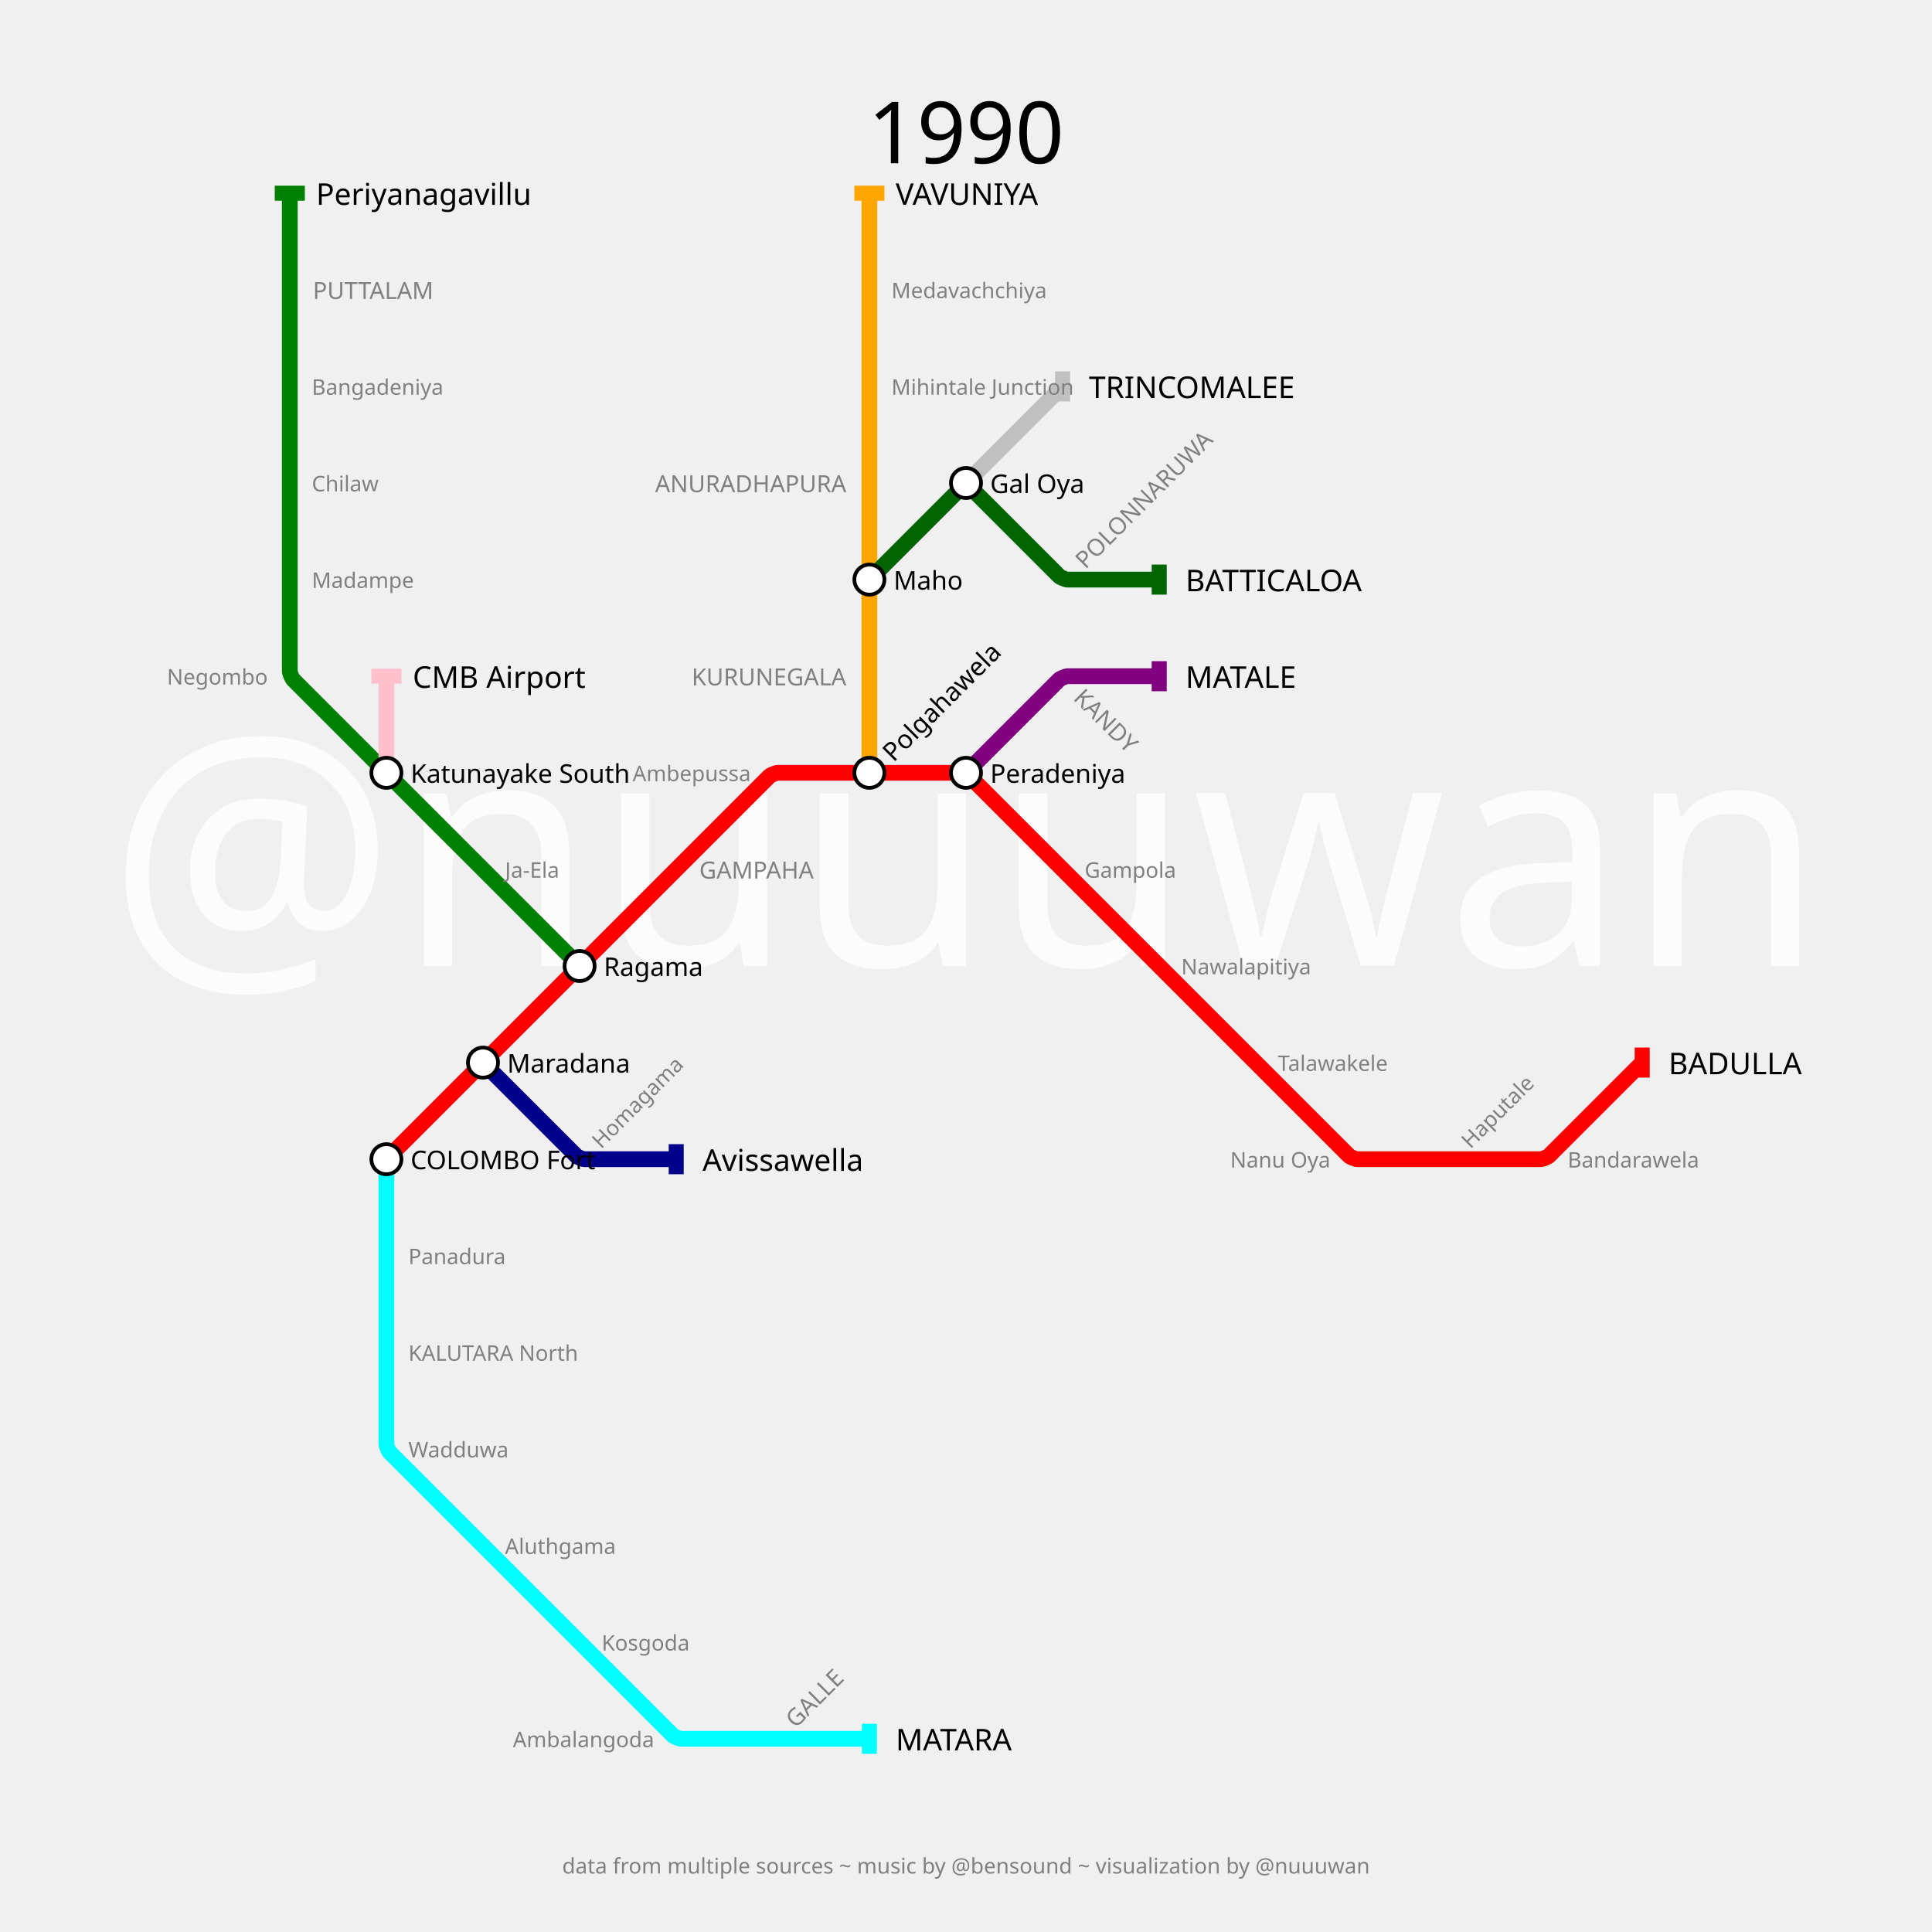
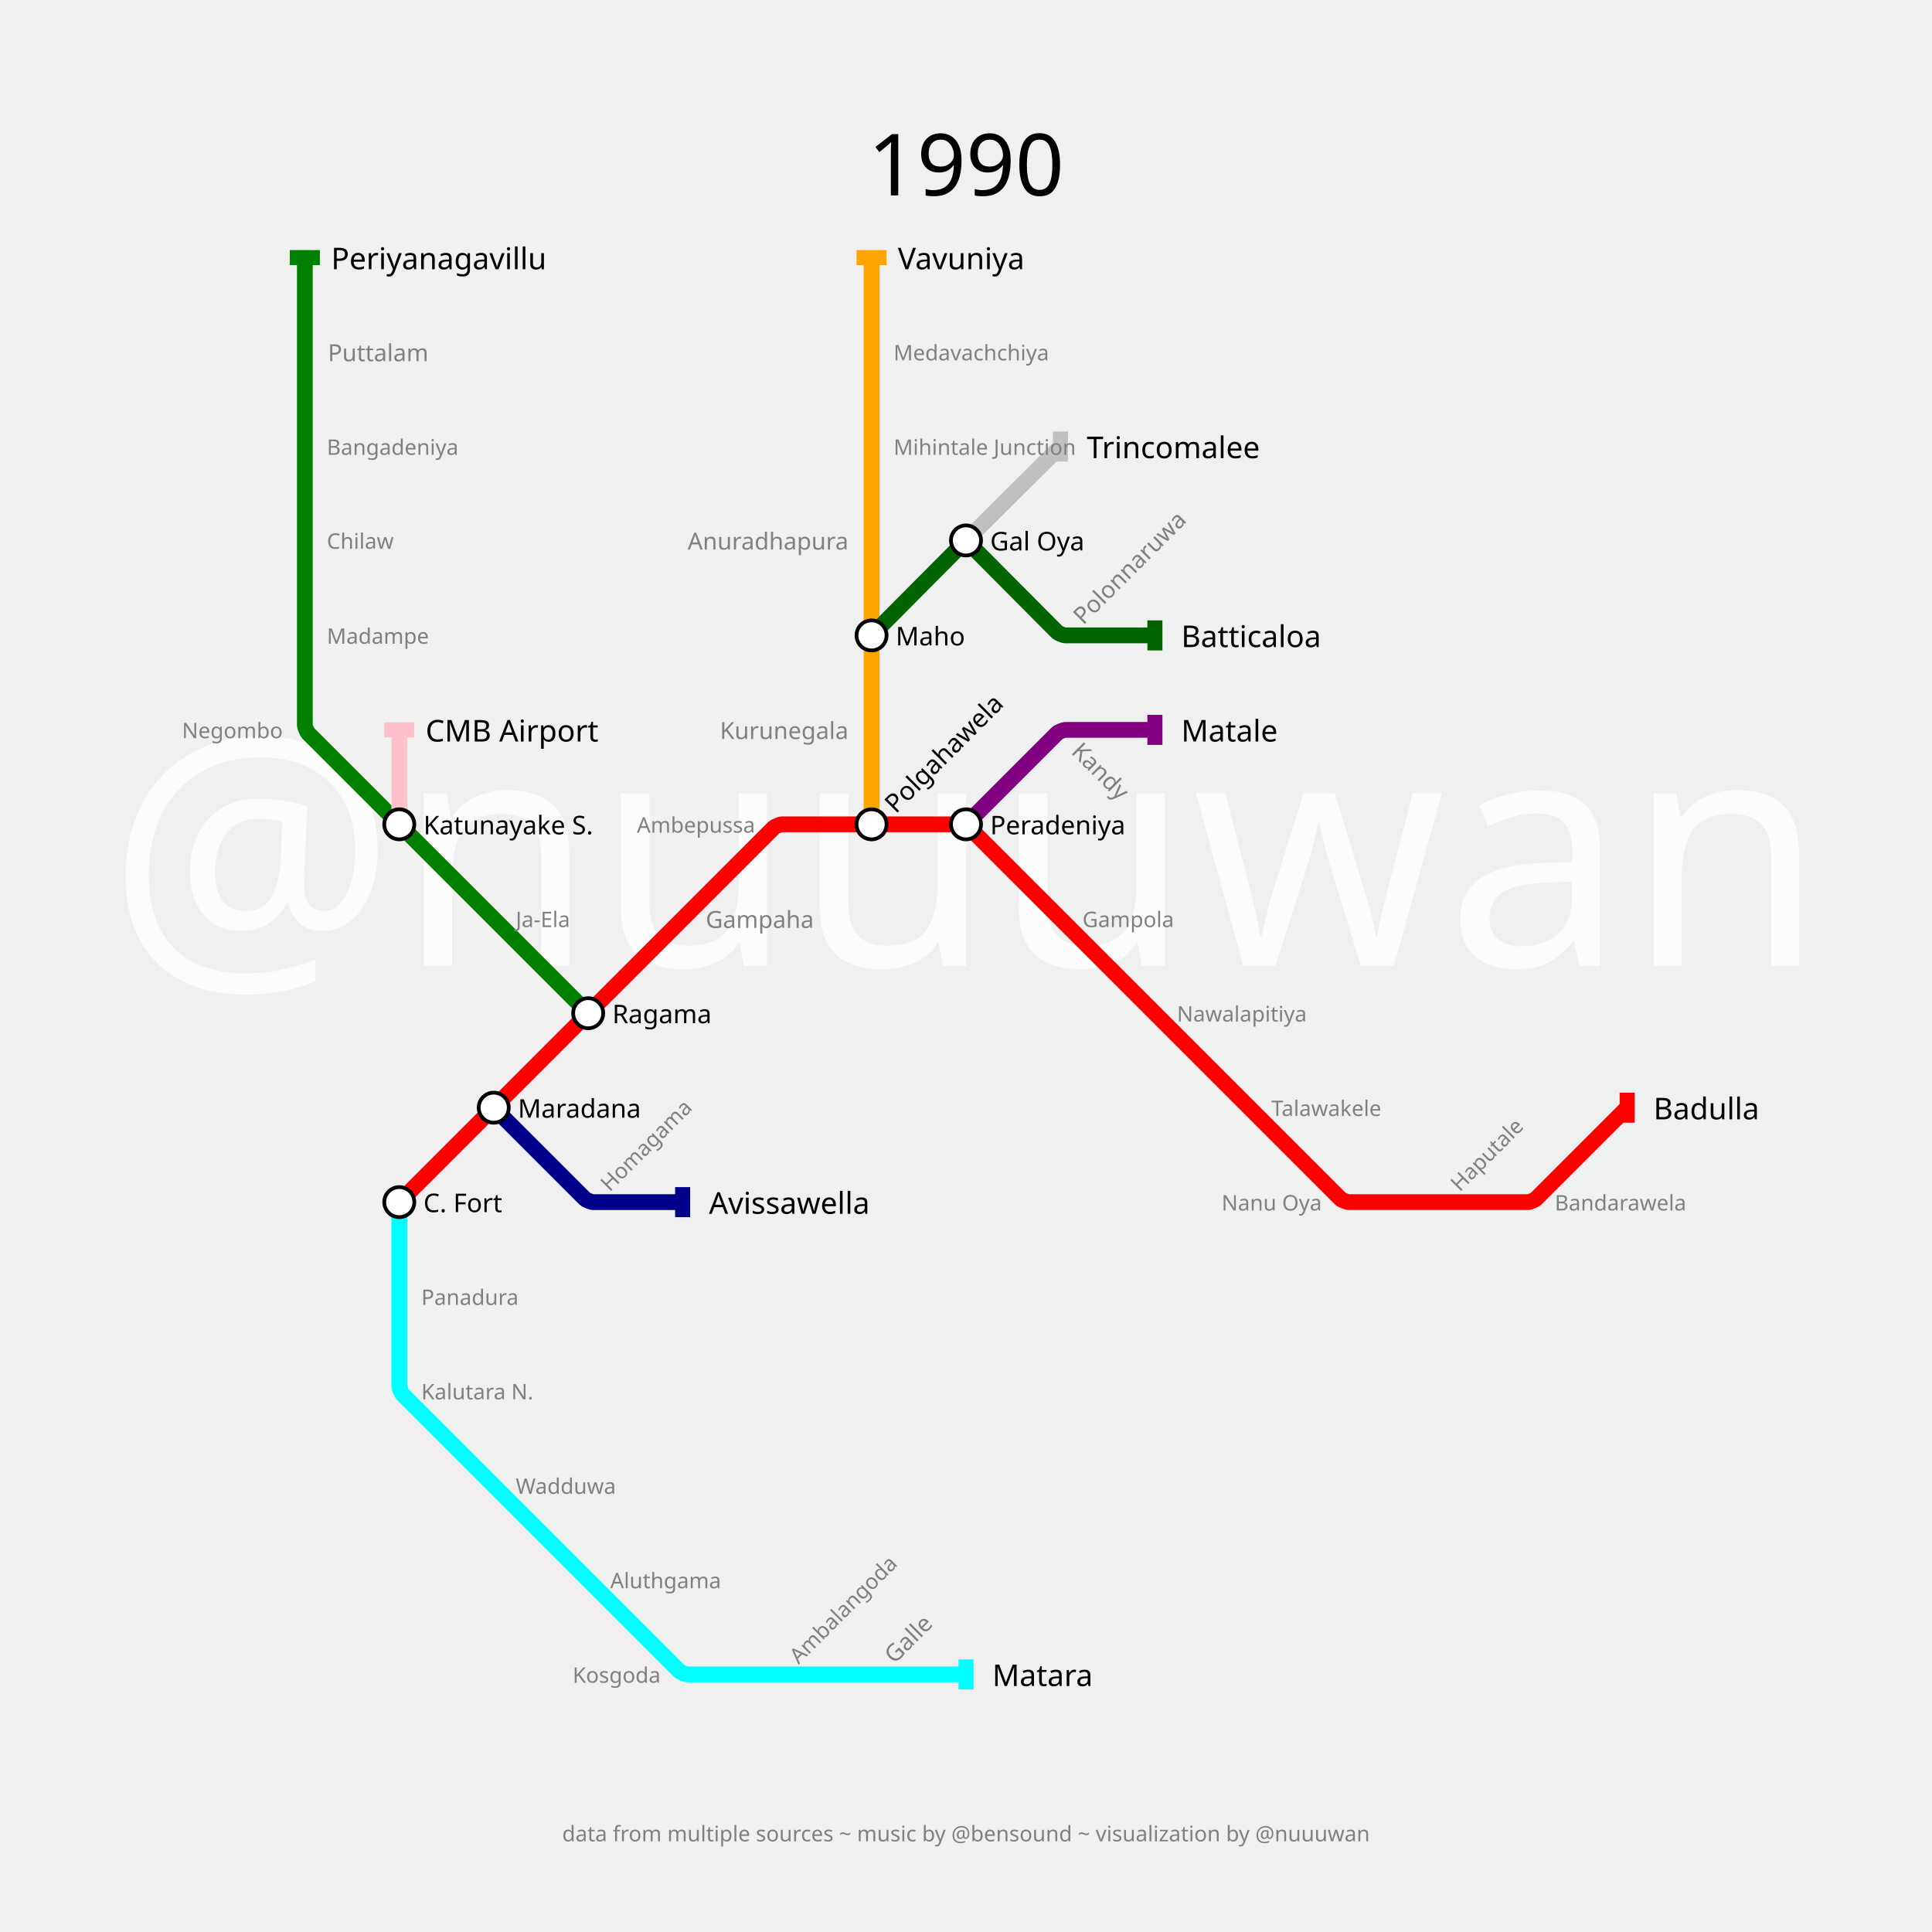
- <svg xmlns="http://www.w3.org/2000/svg" width="3600" height="3600" padding="360">
+ <svg xmlns="http://www.w3.org/2000/svg" width="3600" height="3600" padding="480">
  <text fill="#fcfcfc" stroke="none" font-size="600.0" font-family="p22" x="1800.0" y="1800.0" text-anchor="middle" dominant-baseline="center">@nuuuwan</text>
-   <text fill="black" stroke="none" font-size="160" font-family="p22" x="1800.0" y="180.0" text-anchor="middle" dominant-baseline="hanging">1990</text>
-   <text fill="gray" stroke="none" font-size="40" font-family="p22" x="1800.0" y="230.0" text-anchor="middle" dominant-baseline="hanging" />
-   <text fill="gray" stroke="none" font-size="40" font-family="p22" x="1800.0" y="3460.0" text-anchor="middle" dominant-baseline="text-top">data from multiple sources ~ music by @bensound ~ visualization by @nuuuwan</text>
+   <text fill="black" stroke="none" font-size="160" font-family="p22" x="1800.0" y="240.0" text-anchor="middle" dominant-baseline="hanging">1990</text>
+   <text fill="gray" stroke="none" font-size="40" font-family="p22" x="1800.0" y="290.0" text-anchor="middle" dominant-baseline="hanging" />
+   <text fill="gray" stroke="none" font-size="40" font-family="p22" x="1800.0" y="3400.0" text-anchor="middle" dominant-baseline="text-top">data from multiple sources ~ music by @bensound ~ visualization by @nuuuwan</text>
  <g>
-     <path fill="none" stroke-width="29.4" stroke-opacity="1" d="M 720.0,2160.0 L 900.0,1980.0 L 1080.0,1800.0 L 1260.0,1620.0 L 1433.636,1446.364 C 1435.757,1444.243 1446.0,1440.0 1449.0,1440.0 L 1620.0,1440.0 L 1791.0,1440.0 C 1794.0,1440.0 1804.243,1444.243 1806.364,1446.364 L 1980.0,1620.0 L 2160.0,1800.0 L 2340.0,1980.0 L 2513.636,2153.636 C 2515.757,2155.757 2526.0,2160.0 2529.0,2160.0 L 2700.0,2160.0 L 2871.0,2160.0 C 2874.0,2160.0 2884.243,2155.757 2886.364,2153.636 L 3060.0,1980.0" stroke="red" />
-     <rect stroke="none" fill-opacity="1" x="3046" y="1952" width="28" height="56" fill="red" />
+     <path fill="none" stroke-width="29.4" stroke-opacity="1" d="M 744.0,2240.0 L 920.0,2064.0 L 1096.0,1888.0 L 1272.0,1712.0 L 1441.777,1542.223 C 1443.852,1540.148 1453.867,1536.0 1456.8,1536.0 L 1624.0,1536.0 L 1791.2,1536.0 C 1794.133,1536.0 1804.148,1540.148 1806.223,1542.223 L 1976.0,1712.0 L 2152.0,1888.0 L 2328.0,2064.0 L 2497.777,2233.777 C 2499.852,2235.852 2509.867,2240.0 2512.8,2240.0 L 2680.0,2240.0 L 2847.2,2240.0 C 2850.133,2240.0 2860.148,2235.852 2862.223,2233.777 L 3032.0,2064.0" stroke="red" />
+     <rect stroke="none" fill-opacity="1" x="3018" y="2036" width="28" height="56" fill="red" />
  </g>
  <g>
-     <path fill="none" stroke-width="29.4" stroke-opacity="1" d="M 1800.0,1440.0 L 1973.636,1266.364 C 1975.757,1264.243 1986.0,1260.0 1989.0,1260.0 L 2160.0,1260.0" stroke="purple" />
-     <rect stroke="none" fill-opacity="1" x="2146" y="1232" width="28" height="56" fill="purple" />
+     <path fill="none" stroke-width="29.4" stroke-opacity="1" d="M 1800.0,1536.0 L 1969.777,1366.223 C 1971.852,1364.148 1981.867,1360.0 1984.8,1360.0 L 2152.0,1360.0" stroke="purple" />
+     <rect stroke="none" fill-opacity="1" x="2138" y="1332" width="28" height="56" fill="purple" />
  </g>
  <g>
-     <path fill="none" stroke-width="29.4" stroke-opacity="1" d="M 720.0,2160.0 L 720.0,2340.0 L 720.0,2520.0 L 720.0,2691.0 C 720.0,2694.0 724.243,2704.243 726.364,2706.364 L 900.0,2880.0 L 1080.0,3060.0 L 1253.636,3233.636 C 1255.757,3235.757 1266.0,3240.0 1269.0,3240.0 L 1440.0,3240.0 L 1620.0,3240.0" stroke="cyan" />
-     <rect stroke="none" fill-opacity="1" x="1606" y="3212" width="28" height="56" fill="cyan" />
+     <path fill="none" stroke-width="29.4" stroke-opacity="1" d="M 744.0,2240.0 L 744.0,2416.0 L 744.0,2583.2 C 744.0,2586.133 748.148,2596.148 750.223,2598.223 L 920.0,2768.0 L 1096.0,2944.0 L 1265.777,3113.777 C 1267.852,3115.852 1277.867,3120.0 1280.8,3120.0 L 1448.0,3120.0 L 1624.0,3120.0 L 1800.0,3120.0" stroke="cyan" />
+     <rect stroke="none" fill-opacity="1" x="1786" y="3092" width="28" height="56" fill="cyan" />
  </g>
  <g>
-     <path fill="none" stroke-width="29.4" stroke-opacity="1" d="M 1620.0,1440.0 L 1620.0,1260.0 L 1620.0,1080.0 L 1620.0,900.0 L 1620.0,720.0 L 1620.0,540.0 L 1620.0,360.0" stroke="orange" />
-     <rect stroke="none" fill-opacity="1" x="1592" y="346" width="56" height="28" fill="orange" />
+     <path fill="none" stroke-width="29.4" stroke-opacity="1" d="M 1624.0,1536.0 L 1624.0,1360.0 L 1624.0,1184.0 L 1624.0,1007.0 L 1624.0,832.0 L 1624.0,656.0 L 1624.0,480.0" stroke="orange" />
+     <rect stroke="none" fill-opacity="1" x="1596" y="466" width="56" height="28" fill="orange" />
  </g>
  <g>
-     <path fill="none" stroke-width="29.4" stroke-opacity="1" d="M 900.0,1980.0 L 1073.636,2153.636 C 1075.757,2155.757 1086.0,2160.0 1089.0,2160.0 L 1260.0,2160.0" stroke="darkblue" />
-     <rect stroke="none" fill-opacity="1" x="1246" y="2132" width="28" height="56" fill="darkblue" />
+     <path fill="none" stroke-width="29.4" stroke-opacity="1" d="M 920.0,2064.0 L 1089.777,2233.777 C 1091.852,2235.852 1101.867,2240.0 1104.8,2240.0 L 1272.0,2240.0" stroke="darkblue" />
+     <rect stroke="none" fill-opacity="1" x="1258" y="2212" width="28" height="56" fill="darkblue" />
  </g>
  <g>
-     <path fill="none" stroke-width="29.4" stroke-opacity="1" d="M 1080.0,1800.0 L 900.0,1620.0 L 720.0,1440.0 L 546.364,1266.364 C 544.243,1264.243 540.0,1254.0 540.0,1251.0 L 540.0,1080.0 L 540.0,900.0 L 540.0,720.0 L 540.0,540.0 L 540.0,360.0" stroke="green" />
-     <rect stroke="none" fill-opacity="1" x="512" y="346" width="56" height="28" fill="green" />
+     <path fill="none" stroke-width="29.4" stroke-opacity="1" d="M 1096.0,1888.0 L 920.0,1712.0 L 744.0,1536.0 L 574.223,1366.223 C 572.148,1364.148 568.0,1354.133 568.0,1351.2 L 568.0,1184.0 L 568.0,1007.0 L 568.0,832.0 L 568.0,656.0 L 568.0,480.0" stroke="green" />
+     <rect stroke="none" fill-opacity="1" x="540" y="466" width="56" height="28" fill="green" />
  </g>
  <g>
-     <path fill="none" stroke-width="29.4" stroke-opacity="1" d="M 1620.0,1080.0 L 1791.0,909.0 C 1794.0,906.0 1806.0,906.0 1809.0,909.0 L 1973.636,1073.636 C 1975.757,1075.757 1986.0,1080.0 1989.0,1080.0 L 2160.0,1080.0" stroke="darkgreen" />
-     <rect stroke="none" fill-opacity="1" x="2146" y="1052" width="28" height="56" fill="darkgreen" />
+     <path fill="none" stroke-width="29.4" stroke-opacity="1" d="M 1624.0,1184.0 L 1791.2,1015.85 C 1794.133,1012.9 1805.867,1012.9 1808.8,1015.85 L 1969.795,1177.76 C 1971.863,1179.84 1981.867,1184.0 1984.8,1184.0 L 2152.0,1184.0" stroke="darkgreen" />
+     <rect stroke="none" fill-opacity="1" x="2138" y="1156" width="28" height="56" fill="darkgreen" />
  </g>
  <g>
-     <path fill="none" stroke-width="29.4" stroke-opacity="1" d="M 1800.0,900.0 L 1980.0,720.0" stroke="silver" />
-     <rect stroke="none" fill-opacity="1" x="1966" y="692" width="28" height="56" fill="silver" />
+     <path fill="none" stroke-width="29.4" stroke-opacity="1" d="M 1800.0,1007.0 L 1976.0,832.0" stroke="silver" />
+     <rect stroke="none" fill-opacity="1" x="1962" y="804" width="28" height="56" fill="silver" />
  </g>
  <g>
-     <path fill="none" stroke-width="29.4" stroke-opacity="1" d="M 720.0,1440.0 L 720.0,1260.0" stroke="pink" />
-     <rect stroke="none" fill-opacity="1" x="692" y="1246" width="56" height="28" fill="pink" />
+     <path fill="none" stroke-width="29.4" stroke-opacity="1" d="M 744.0,1536.0 L 744.0,1360.0" stroke="pink" />
+     <rect stroke="none" fill-opacity="1" x="716" y="1346" width="56" height="28" fill="pink" />
  </g>
  <g>
-     <text fill="black" stroke="none" font-size="56.0" font-family="p22" font-weight="100" text-anchor="start" dominant-baseline="central" x="3109.0" y="1980" transform="translate(3060,1980) rotate(0) translate(-3060,-1980)">BADULLA</text>
+     <text fill="black" stroke="none" font-size="56.0" font-family="p22" font-weight="100" text-anchor="start" dominant-baseline="central" x="3081.0" y="2064" transform="translate(3032,2064) rotate(0) translate(-3032,-2064)">Badulla</text>
  </g>
  <g>
-     <text fill="black" stroke="none" font-size="56.0" font-family="p22" font-weight="100" text-anchor="start" dominant-baseline="central" x="2209.0" y="1260" transform="translate(2160,1260) rotate(0) translate(-2160,-1260)">MATALE</text>
+     <text fill="black" stroke="none" font-size="56.0" font-family="p22" font-weight="100" text-anchor="start" dominant-baseline="central" x="2201.0" y="1360" transform="translate(2152,1360) rotate(0) translate(-2152,-1360)">Matale</text>
  </g>
  <g>
-     <text fill="black" stroke="none" font-size="56.0" font-family="p22" font-weight="100" text-anchor="start" dominant-baseline="central" x="1669.0" y="3240" transform="translate(1620,3240) rotate(0) translate(-1620,-3240)">MATARA</text>
+     <text fill="black" stroke="none" font-size="56.0" font-family="p22" font-weight="100" text-anchor="start" dominant-baseline="central" x="1849.0" y="3120" transform="translate(1800,3120) rotate(0) translate(-1800,-3120)">Matara</text>
  </g>
  <g>
-     <text fill="black" stroke="none" font-size="56.0" font-family="p22" font-weight="100" text-anchor="start" dominant-baseline="central" x="1669.0" y="360" transform="translate(1620,360) rotate(0) translate(-1620,-360)">VAVUNIYA</text>
+     <text fill="black" stroke="none" font-size="56.0" font-family="p22" font-weight="100" text-anchor="start" dominant-baseline="central" x="1673.0" y="480" transform="translate(1624,480) rotate(0) translate(-1624,-480)">Vavuniya</text>
  </g>
  <g>
-     <text fill="black" stroke="none" font-size="56.0" font-family="p22" font-weight="100" text-anchor="start" dominant-baseline="central" x="1309.0" y="2160" transform="translate(1260,2160) rotate(0) translate(-1260,-2160)">Avissawella</text>
+     <text fill="black" stroke="none" font-size="56.0" font-family="p22" font-weight="100" text-anchor="start" dominant-baseline="central" x="1321.0" y="2240" transform="translate(1272,2240) rotate(0) translate(-1272,-2240)">Avissawella</text>
  </g>
  <g>
-     <text fill="black" stroke="none" font-size="56.0" font-family="p22" font-weight="100" text-anchor="start" dominant-baseline="central" x="589.0" y="360" transform="translate(540,360) rotate(0) translate(-540,-360)">Periyanagavillu</text>
+     <text fill="black" stroke="none" font-size="56.0" font-family="p22" font-weight="100" text-anchor="start" dominant-baseline="central" x="617.0" y="480" transform="translate(568,480) rotate(0) translate(-568,-480)">Periyanagavillu</text>
  </g>
  <g>
-     <text fill="black" stroke="none" font-size="56.0" font-family="p22" font-weight="100" text-anchor="start" dominant-baseline="central" x="2209.0" y="1080" transform="translate(2160,1080) rotate(0) translate(-2160,-1080)">BATTICALOA</text>
+     <text fill="black" stroke="none" font-size="56.0" font-family="p22" font-weight="100" text-anchor="start" dominant-baseline="central" x="2201.0" y="1184" transform="translate(2152,1184) rotate(0) translate(-2152,-1184)">Batticaloa</text>
  </g>
  <g>
-     <text fill="black" stroke="none" font-size="56.0" font-family="p22" font-weight="100" text-anchor="start" dominant-baseline="central" x="2029.0" y="720" transform="translate(1980,720) rotate(0) translate(-1980,-720)">TRINCOMALEE</text>
+     <text fill="black" stroke="none" font-size="56.0" font-family="p22" font-weight="100" text-anchor="start" dominant-baseline="central" x="2025.0" y="832" transform="translate(1976,832) rotate(0) translate(-1976,-832)">Trincomalee</text>
  </g>
  <g>
-     <text fill="black" stroke="none" font-size="56.0" font-family="p22" font-weight="100" text-anchor="start" dominant-baseline="central" x="769.0" y="1260" transform="translate(720,1260) rotate(0) translate(-720,-1260)">CMB Airport</text>
+     <text fill="black" stroke="none" font-size="56.0" font-family="p22" font-weight="100" text-anchor="start" dominant-baseline="central" x="793.0" y="1360" transform="translate(744,1360) rotate(0) translate(-744,-1360)">CMB Airport</text>
  </g>
  <g>
-     <circle r="28" fill="white" stroke="black" stroke-width="7.0" cx="720" cy="2160" />
-     <text fill="black" stroke="none" font-size="48.0" font-family="p22" font-weight="100" text-anchor="start" dominant-baseline="central" x="765.0" y="2160" transform="translate(720,2160) rotate(0) translate(-720,-2160)">COLOMBO Fort</text>
+     <circle r="28" fill="white" stroke="black" stroke-width="7.0" cx="744" cy="2240" />
+     <text fill="black" stroke="none" font-size="48.0" font-family="p22" font-weight="100" text-anchor="start" dominant-baseline="central" x="789.0" y="2240" transform="translate(744,2240) rotate(0) translate(-744,-2240)">C. Fort</text>
  </g>
  <g>
-     <circle r="28" fill="white" stroke="black" stroke-width="7.0" cx="900" cy="1980" />
-     <text fill="black" stroke="none" font-size="48.0" font-family="p22" font-weight="100" text-anchor="start" dominant-baseline="central" x="945.0" y="1980" transform="translate(900,1980) rotate(0) translate(-900,-1980)">Maradana</text>
+     <circle r="28" fill="white" stroke="black" stroke-width="7.0" cx="920" cy="2064" />
+     <text fill="black" stroke="none" font-size="48.0" font-family="p22" font-weight="100" text-anchor="start" dominant-baseline="central" x="965.0" y="2064" transform="translate(920,2064) rotate(0) translate(-920,-2064)">Maradana</text>
  </g>
  <g>
-     <circle r="28" fill="white" stroke="black" stroke-width="7.0" cx="1080" cy="1800" />
-     <text fill="black" stroke="none" font-size="48.0" font-family="p22" font-weight="100" text-anchor="start" dominant-baseline="central" x="1125.0" y="1800" transform="translate(1080,1800) rotate(0) translate(-1080,-1800)">Ragama</text>
+     <circle r="28" fill="white" stroke="black" stroke-width="7.0" cx="1096" cy="1888" />
+     <text fill="black" stroke="none" font-size="48.0" font-family="p22" font-weight="100" text-anchor="start" dominant-baseline="central" x="1141.0" y="1888" transform="translate(1096,1888) rotate(0) translate(-1096,-1888)">Ragama</text>
  </g>
  <g>
-     <circle r="28" fill="white" stroke="black" stroke-width="7.0" cx="1620" cy="1440" />
-     <text fill="black" stroke="none" font-size="48.0" font-family="p22" font-weight="100" text-anchor="start" dominant-baseline="central" x="1665.0" y="1440" transform="translate(1620,1440) rotate(-45) translate(-1620,-1440)">Polgahawela</text>
+     <circle r="28" fill="white" stroke="black" stroke-width="7.0" cx="1624" cy="1536" />
+     <text fill="black" stroke="none" font-size="48.0" font-family="p22" font-weight="100" text-anchor="start" dominant-baseline="central" x="1669.0" y="1536" transform="translate(1624,1536) rotate(-45) translate(-1624,-1536)">Polgahawela</text>
  </g>
  <g>
-     <circle r="28" fill="white" stroke="black" stroke-width="7.0" cx="1800" cy="1440" />
-     <text fill="black" stroke="none" font-size="48.0" font-family="p22" font-weight="100" text-anchor="start" dominant-baseline="central" x="1845.0" y="1440" transform="translate(1800,1440) rotate(0) translate(-1800,-1440)">Peradeniya</text>
+     <circle r="28" fill="white" stroke="black" stroke-width="7.0" cx="1800" cy="1536" />
+     <text fill="black" stroke="none" font-size="48.0" font-family="p22" font-weight="100" text-anchor="start" dominant-baseline="central" x="1845.0" y="1536" transform="translate(1800,1536) rotate(0) translate(-1800,-1536)">Peradeniya</text>
  </g>
  <g>
-     <circle r="28" fill="white" stroke="black" stroke-width="7.0" cx="1620" cy="1080" />
-     <text fill="black" stroke="none" font-size="48.0" font-family="p22" font-weight="100" text-anchor="start" dominant-baseline="central" x="1665.0" y="1080" transform="translate(1620,1080) rotate(0) translate(-1620,-1080)">Maho</text>
+     <circle r="28" fill="white" stroke="black" stroke-width="7.0" cx="1624" cy="1184" />
+     <text fill="black" stroke="none" font-size="48.0" font-family="p22" font-weight="100" text-anchor="start" dominant-baseline="central" x="1669.0" y="1184" transform="translate(1624,1184) rotate(0) translate(-1624,-1184)">Maho</text>
  </g>
  <g>
-     <circle r="28" fill="white" stroke="black" stroke-width="7.0" cx="720" cy="1440" />
-     <text fill="black" stroke="none" font-size="48.0" font-family="p22" font-weight="100" text-anchor="start" dominant-baseline="central" x="765.0" y="1440" transform="translate(720,1440) rotate(0) translate(-720,-1440)">Katunayake South</text>
+     <circle r="28" fill="white" stroke="black" stroke-width="7.0" cx="744" cy="1536" />
+     <text fill="black" stroke="none" font-size="48.0" font-family="p22" font-weight="100" text-anchor="start" dominant-baseline="central" x="789.0" y="1536" transform="translate(744,1536) rotate(0) translate(-744,-1536)">Katunayake S.</text>
  </g>
  <g>
-     <circle r="28" fill="white" stroke="black" stroke-width="7.0" cx="1800" cy="900" />
-     <text fill="black" stroke="none" font-size="48.0" font-family="p22" font-weight="100" text-anchor="start" dominant-baseline="central" x="1845.0" y="900" transform="translate(1800,900) rotate(0) translate(-1800,-900)">Gal Oya</text>
+     <circle r="28" fill="white" stroke="black" stroke-width="7.0" cx="1800" cy="1007" />
+     <text fill="black" stroke="none" font-size="48.0" font-family="p22" font-weight="100" text-anchor="start" dominant-baseline="central" x="1845.0" y="1007" transform="translate(1800,1007) rotate(0) translate(-1800,-1007)">Gal Oya</text>
  </g>
  <g>
-     <text fill="gray" stroke="none" font-size="44.0" font-family="p22" font-weight="100" text-anchor="start" dominant-baseline="central" x="1303.0" y="1620" transform="translate(1260,1620) rotate(0) translate(-1260,-1620)">GAMPAHA</text>
+     <text fill="gray" stroke="none" font-size="44.0" font-family="p22" font-weight="100" text-anchor="start" dominant-baseline="central" x="1315.0" y="1712" transform="translate(1272,1712) rotate(0) translate(-1272,-1712)">Gampaha</text>
  </g>
  <g>
-     <text fill="gray" stroke="none" font-size="44.0" font-family="p22" font-weight="100" text-anchor="start" dominant-baseline="central" x="2023.0" y="1260" transform="translate(1980,1260) rotate(-315) translate(-1980,-1260)">KANDY</text>
+     <text fill="gray" stroke="none" font-size="44.0" font-family="p22" font-weight="100" text-anchor="start" dominant-baseline="central" x="2019.0" y="1360" transform="translate(1976,1360) rotate(-315) translate(-1976,-1360)">Kandy</text>
  </g>
  <g>
-     <text fill="gray" stroke="none" font-size="44.0" font-family="p22" font-weight="100" text-anchor="start" dominant-baseline="central" x="1483.0" y="3240" transform="translate(1440,3240) rotate(-45) translate(-1440,-3240)">GALLE</text>
+     <text fill="gray" stroke="none" font-size="44.0" font-family="p22" font-weight="100" text-anchor="start" dominant-baseline="central" x="1667.0" y="3120" transform="translate(1624,3120) rotate(-45) translate(-1624,-3120)">Galle</text>
  </g>
  <g>
-     <text fill="gray" stroke="none" font-size="44.0" font-family="p22" font-weight="100" text-anchor="end" dominant-baseline="central" x="1577.0" y="1260" transform="translate(1620,1260) rotate(0) translate(-1620,-1260)">KURUNEGALA</text>
+     <text fill="gray" stroke="none" font-size="44.0" font-family="p22" font-weight="100" text-anchor="end" dominant-baseline="central" x="1581.0" y="1360" transform="translate(1624,1360) rotate(0) translate(-1624,-1360)">Kurunegala</text>
  </g>
  <g>
-     <text fill="gray" stroke="none" font-size="44.0" font-family="p22" font-weight="100" text-anchor="end" dominant-baseline="central" x="1577.0" y="900" transform="translate(1620,900) rotate(0) translate(-1620,-900)">ANURADHAPURA</text>
+     <text fill="gray" stroke="none" font-size="44.0" font-family="p22" font-weight="100" text-anchor="end" dominant-baseline="central" x="1581.0" y="1007" transform="translate(1624,1007) rotate(0) translate(-1624,-1007)">Anuradhapura</text>
  </g>
  <g>
-     <text fill="gray" stroke="none" font-size="44.0" font-family="p22" font-weight="100" text-anchor="start" dominant-baseline="central" x="583.0" y="540" transform="translate(540,540) rotate(0) translate(-540,-540)">PUTTALAM</text>
+     <text fill="gray" stroke="none" font-size="44.0" font-family="p22" font-weight="100" text-anchor="start" dominant-baseline="central" x="611.0" y="656" transform="translate(568,656) rotate(0) translate(-568,-656)">Puttalam</text>
  </g>
  <g>
-     <text fill="gray" stroke="none" font-size="44.0" font-family="p22" font-weight="100" text-anchor="start" dominant-baseline="central" x="2023.0" y="1080" transform="translate(1980,1080) rotate(-45) translate(-1980,-1080)">POLONNARUWA</text>
+     <text fill="gray" stroke="none" font-size="44.0" font-family="p22" font-weight="100" text-anchor="start" dominant-baseline="central" x="2019.0" y="1184" transform="translate(1976,1184) rotate(-45) translate(-1976,-1184)">Polonnaruwa</text>
  </g>
  <g>
-     <text fill="gray" stroke="none" font-size="40" font-family="p22" font-weight="100" text-anchor="end" dominant-baseline="central" x="1399.0" y="1440" transform="translate(1440,1440) rotate(0) translate(-1440,-1440)">Ambepussa</text>
+     <text fill="gray" stroke="none" font-size="40" font-family="p22" font-weight="100" text-anchor="end" dominant-baseline="central" x="1407.0" y="1536" transform="translate(1448,1536) rotate(0) translate(-1448,-1536)">Ambepussa</text>
  </g>
  <g>
-     <text fill="gray" stroke="none" font-size="40" font-family="p22" font-weight="100" text-anchor="start" dominant-baseline="central" x="2021.0" y="1620" transform="translate(1980,1620) rotate(0) translate(-1980,-1620)">Gampola</text>
+     <text fill="gray" stroke="none" font-size="40" font-family="p22" font-weight="100" text-anchor="start" dominant-baseline="central" x="2017.0" y="1712" transform="translate(1976,1712) rotate(0) translate(-1976,-1712)">Gampola</text>
  </g>
  <g>
-     <text fill="gray" stroke="none" font-size="40" font-family="p22" font-weight="100" text-anchor="start" dominant-baseline="central" x="2201.0" y="1800" transform="translate(2160,1800) rotate(0) translate(-2160,-1800)">Nawalapitiya</text>
+     <text fill="gray" stroke="none" font-size="40" font-family="p22" font-weight="100" text-anchor="start" dominant-baseline="central" x="2193.0" y="1888" transform="translate(2152,1888) rotate(0) translate(-2152,-1888)">Nawalapitiya</text>
  </g>
  <g>
-     <text fill="gray" stroke="none" font-size="40" font-family="p22" font-weight="100" text-anchor="start" dominant-baseline="central" x="2381.0" y="1980" transform="translate(2340,1980) rotate(0) translate(-2340,-1980)">Talawakele</text>
+     <text fill="gray" stroke="none" font-size="40" font-family="p22" font-weight="100" text-anchor="start" dominant-baseline="central" x="2369.0" y="2064" transform="translate(2328,2064) rotate(0) translate(-2328,-2064)">Talawakele</text>
  </g>
  <g>
-     <text fill="gray" stroke="none" font-size="40" font-family="p22" font-weight="100" text-anchor="end" dominant-baseline="central" x="2479.0" y="2160" transform="translate(2520,2160) rotate(0) translate(-2520,-2160)">Nanu Oya</text>
+     <text fill="gray" stroke="none" font-size="40" font-family="p22" font-weight="100" text-anchor="end" dominant-baseline="central" x="2463.0" y="2240" transform="translate(2504,2240) rotate(0) translate(-2504,-2240)">Nanu Oya</text>
  </g>
  <g>
-     <text fill="gray" stroke="none" font-size="40" font-family="p22" font-weight="100" text-anchor="start" dominant-baseline="central" x="2741.0" y="2160" transform="translate(2700,2160) rotate(-45) translate(-2700,-2160)">Haputale</text>
+     <text fill="gray" stroke="none" font-size="40" font-family="p22" font-weight="100" text-anchor="start" dominant-baseline="central" x="2721.0" y="2240" transform="translate(2680,2240) rotate(-45) translate(-2680,-2240)">Haputale</text>
  </g>
  <g>
-     <text fill="gray" stroke="none" font-size="40" font-family="p22" font-weight="100" text-anchor="start" dominant-baseline="central" x="2921.0" y="2160" transform="translate(2880,2160) rotate(0) translate(-2880,-2160)">Bandarawela</text>
+     <text fill="gray" stroke="none" font-size="40" font-family="p22" font-weight="100" text-anchor="start" dominant-baseline="central" x="2897.0" y="2240" transform="translate(2856,2240) rotate(0) translate(-2856,-2240)">Bandarawela</text>
  </g>
  <g>
-     <text fill="gray" stroke="none" font-size="40" font-family="p22" font-weight="100" text-anchor="start" dominant-baseline="central" x="761.0" y="2340" transform="translate(720,2340) rotate(0) translate(-720,-2340)">Panadura</text>
+     <text fill="gray" stroke="none" font-size="40" font-family="p22" font-weight="100" text-anchor="start" dominant-baseline="central" x="785.0" y="2416" transform="translate(744,2416) rotate(0) translate(-744,-2416)">Panadura</text>
  </g>
  <g>
-     <text fill="gray" stroke="none" font-size="40" font-family="p22" font-weight="100" text-anchor="start" dominant-baseline="central" x="761.0" y="2520" transform="translate(720,2520) rotate(0) translate(-720,-2520)">KALUTARA North</text>
+     <text fill="gray" stroke="none" font-size="40" font-family="p22" font-weight="100" text-anchor="start" dominant-baseline="central" x="785.0" y="2592" transform="translate(744,2592) rotate(0) translate(-744,-2592)">Kalutara N.</text>
  </g>
  <g>
-     <text fill="gray" stroke="none" font-size="40" font-family="p22" font-weight="100" text-anchor="start" dominant-baseline="central" x="761.0" y="2700" transform="translate(720,2700) rotate(0) translate(-720,-2700)">Wadduwa</text>
+     <text fill="gray" stroke="none" font-size="40" font-family="p22" font-weight="100" text-anchor="start" dominant-baseline="central" x="961.0" y="2768" transform="translate(920,2768) rotate(0) translate(-920,-2768)">Wadduwa</text>
  </g>
  <g>
-     <text fill="gray" stroke="none" font-size="40" font-family="p22" font-weight="100" text-anchor="start" dominant-baseline="central" x="941.0" y="2880" transform="translate(900,2880) rotate(0) translate(-900,-2880)">Aluthgama</text>
+     <text fill="gray" stroke="none" font-size="40" font-family="p22" font-weight="100" text-anchor="start" dominant-baseline="central" x="1137.0" y="2944" transform="translate(1096,2944) rotate(0) translate(-1096,-2944)">Aluthgama</text>
  </g>
  <g>
-     <text fill="gray" stroke="none" font-size="40" font-family="p22" font-weight="100" text-anchor="start" dominant-baseline="central" x="1121.0" y="3060" transform="translate(1080,3060) rotate(0) translate(-1080,-3060)">Kosgoda</text>
+     <text fill="gray" stroke="none" font-size="40" font-family="p22" font-weight="100" text-anchor="end" dominant-baseline="central" x="1231.0" y="3120" transform="translate(1272,3120) rotate(0) translate(-1272,-3120)">Kosgoda</text>
  </g>
  <g>
-     <text fill="gray" stroke="none" font-size="40" font-family="p22" font-weight="100" text-anchor="end" dominant-baseline="central" x="1219.0" y="3240" transform="translate(1260,3240) rotate(0) translate(-1260,-3240)">Ambalangoda</text>
+     <text fill="gray" stroke="none" font-size="40" font-family="p22" font-weight="100" text-anchor="start" dominant-baseline="central" x="1489.0" y="3120" transform="translate(1448,3120) rotate(-45) translate(-1448,-3120)">Ambalangoda</text>
  </g>
  <g>
-     <text fill="gray" stroke="none" font-size="40" font-family="p22" font-weight="100" text-anchor="start" dominant-baseline="central" x="1661.0" y="720" transform="translate(1620,720) rotate(0) translate(-1620,-720)">Mihintale Junction</text>
+     <text fill="gray" stroke="none" font-size="40" font-family="p22" font-weight="100" text-anchor="start" dominant-baseline="central" x="1665.0" y="832" transform="translate(1624,832) rotate(0) translate(-1624,-832)">Mihintale Junction</text>
  </g>
  <g>
-     <text fill="gray" stroke="none" font-size="40" font-family="p22" font-weight="100" text-anchor="start" dominant-baseline="central" x="1661.0" y="540" transform="translate(1620,540) rotate(0) translate(-1620,-540)">Medavachchiya</text>
+     <text fill="gray" stroke="none" font-size="40" font-family="p22" font-weight="100" text-anchor="start" dominant-baseline="central" x="1665.0" y="656" transform="translate(1624,656) rotate(0) translate(-1624,-656)">Medavachchiya</text>
  </g>
  <g>
-     <text fill="gray" stroke="none" font-size="40" font-family="p22" font-weight="100" text-anchor="start" dominant-baseline="central" x="1121.0" y="2160" transform="translate(1080,2160) rotate(-45) translate(-1080,-2160)">Homagama</text>
+     <text fill="gray" stroke="none" font-size="40" font-family="p22" font-weight="100" text-anchor="start" dominant-baseline="central" x="1137.0" y="2240" transform="translate(1096,2240) rotate(-45) translate(-1096,-2240)">Homagama</text>
  </g>
  <g>
-     <text fill="gray" stroke="none" font-size="40" font-family="p22" font-weight="100" text-anchor="start" dominant-baseline="central" x="941.0" y="1620" transform="translate(900,1620) rotate(0) translate(-900,-1620)">Ja-Ela</text>
+     <text fill="gray" stroke="none" font-size="40" font-family="p22" font-weight="100" text-anchor="start" dominant-baseline="central" x="961.0" y="1712" transform="translate(920,1712) rotate(0) translate(-920,-1712)">Ja-Ela</text>
  </g>
  <g>
-     <text fill="gray" stroke="none" font-size="40" font-family="p22" font-weight="100" text-anchor="end" dominant-baseline="central" x="499.0" y="1260" transform="translate(540,1260) rotate(0) translate(-540,-1260)">Negombo</text>
+     <text fill="gray" stroke="none" font-size="40" font-family="p22" font-weight="100" text-anchor="end" dominant-baseline="central" x="527.0" y="1360" transform="translate(568,1360) rotate(0) translate(-568,-1360)">Negombo</text>
  </g>
  <g>
-     <text fill="gray" stroke="none" font-size="40" font-family="p22" font-weight="100" text-anchor="start" dominant-baseline="central" x="581.0" y="1080" transform="translate(540,1080) rotate(0) translate(-540,-1080)">Madampe</text>
+     <text fill="gray" stroke="none" font-size="40" font-family="p22" font-weight="100" text-anchor="start" dominant-baseline="central" x="609.0" y="1184" transform="translate(568,1184) rotate(0) translate(-568,-1184)">Madampe</text>
  </g>
  <g>
-     <text fill="gray" stroke="none" font-size="40" font-family="p22" font-weight="100" text-anchor="start" dominant-baseline="central" x="581.0" y="900" transform="translate(540,900) rotate(0) translate(-540,-900)">Chilaw</text>
+     <text fill="gray" stroke="none" font-size="40" font-family="p22" font-weight="100" text-anchor="start" dominant-baseline="central" x="609.0" y="1007" transform="translate(568,1007) rotate(0) translate(-568,-1007)">Chilaw</text>
  </g>
  <g>
-     <text fill="gray" stroke="none" font-size="40" font-family="p22" font-weight="100" text-anchor="start" dominant-baseline="central" x="581.0" y="720" transform="translate(540,720) rotate(0) translate(-540,-720)">Bangadeniya</text>
+     <text fill="gray" stroke="none" font-size="40" font-family="p22" font-weight="100" text-anchor="start" dominant-baseline="central" x="609.0" y="832" transform="translate(568,832) rotate(0) translate(-568,-832)">Bangadeniya</text>
  </g>
</svg>
